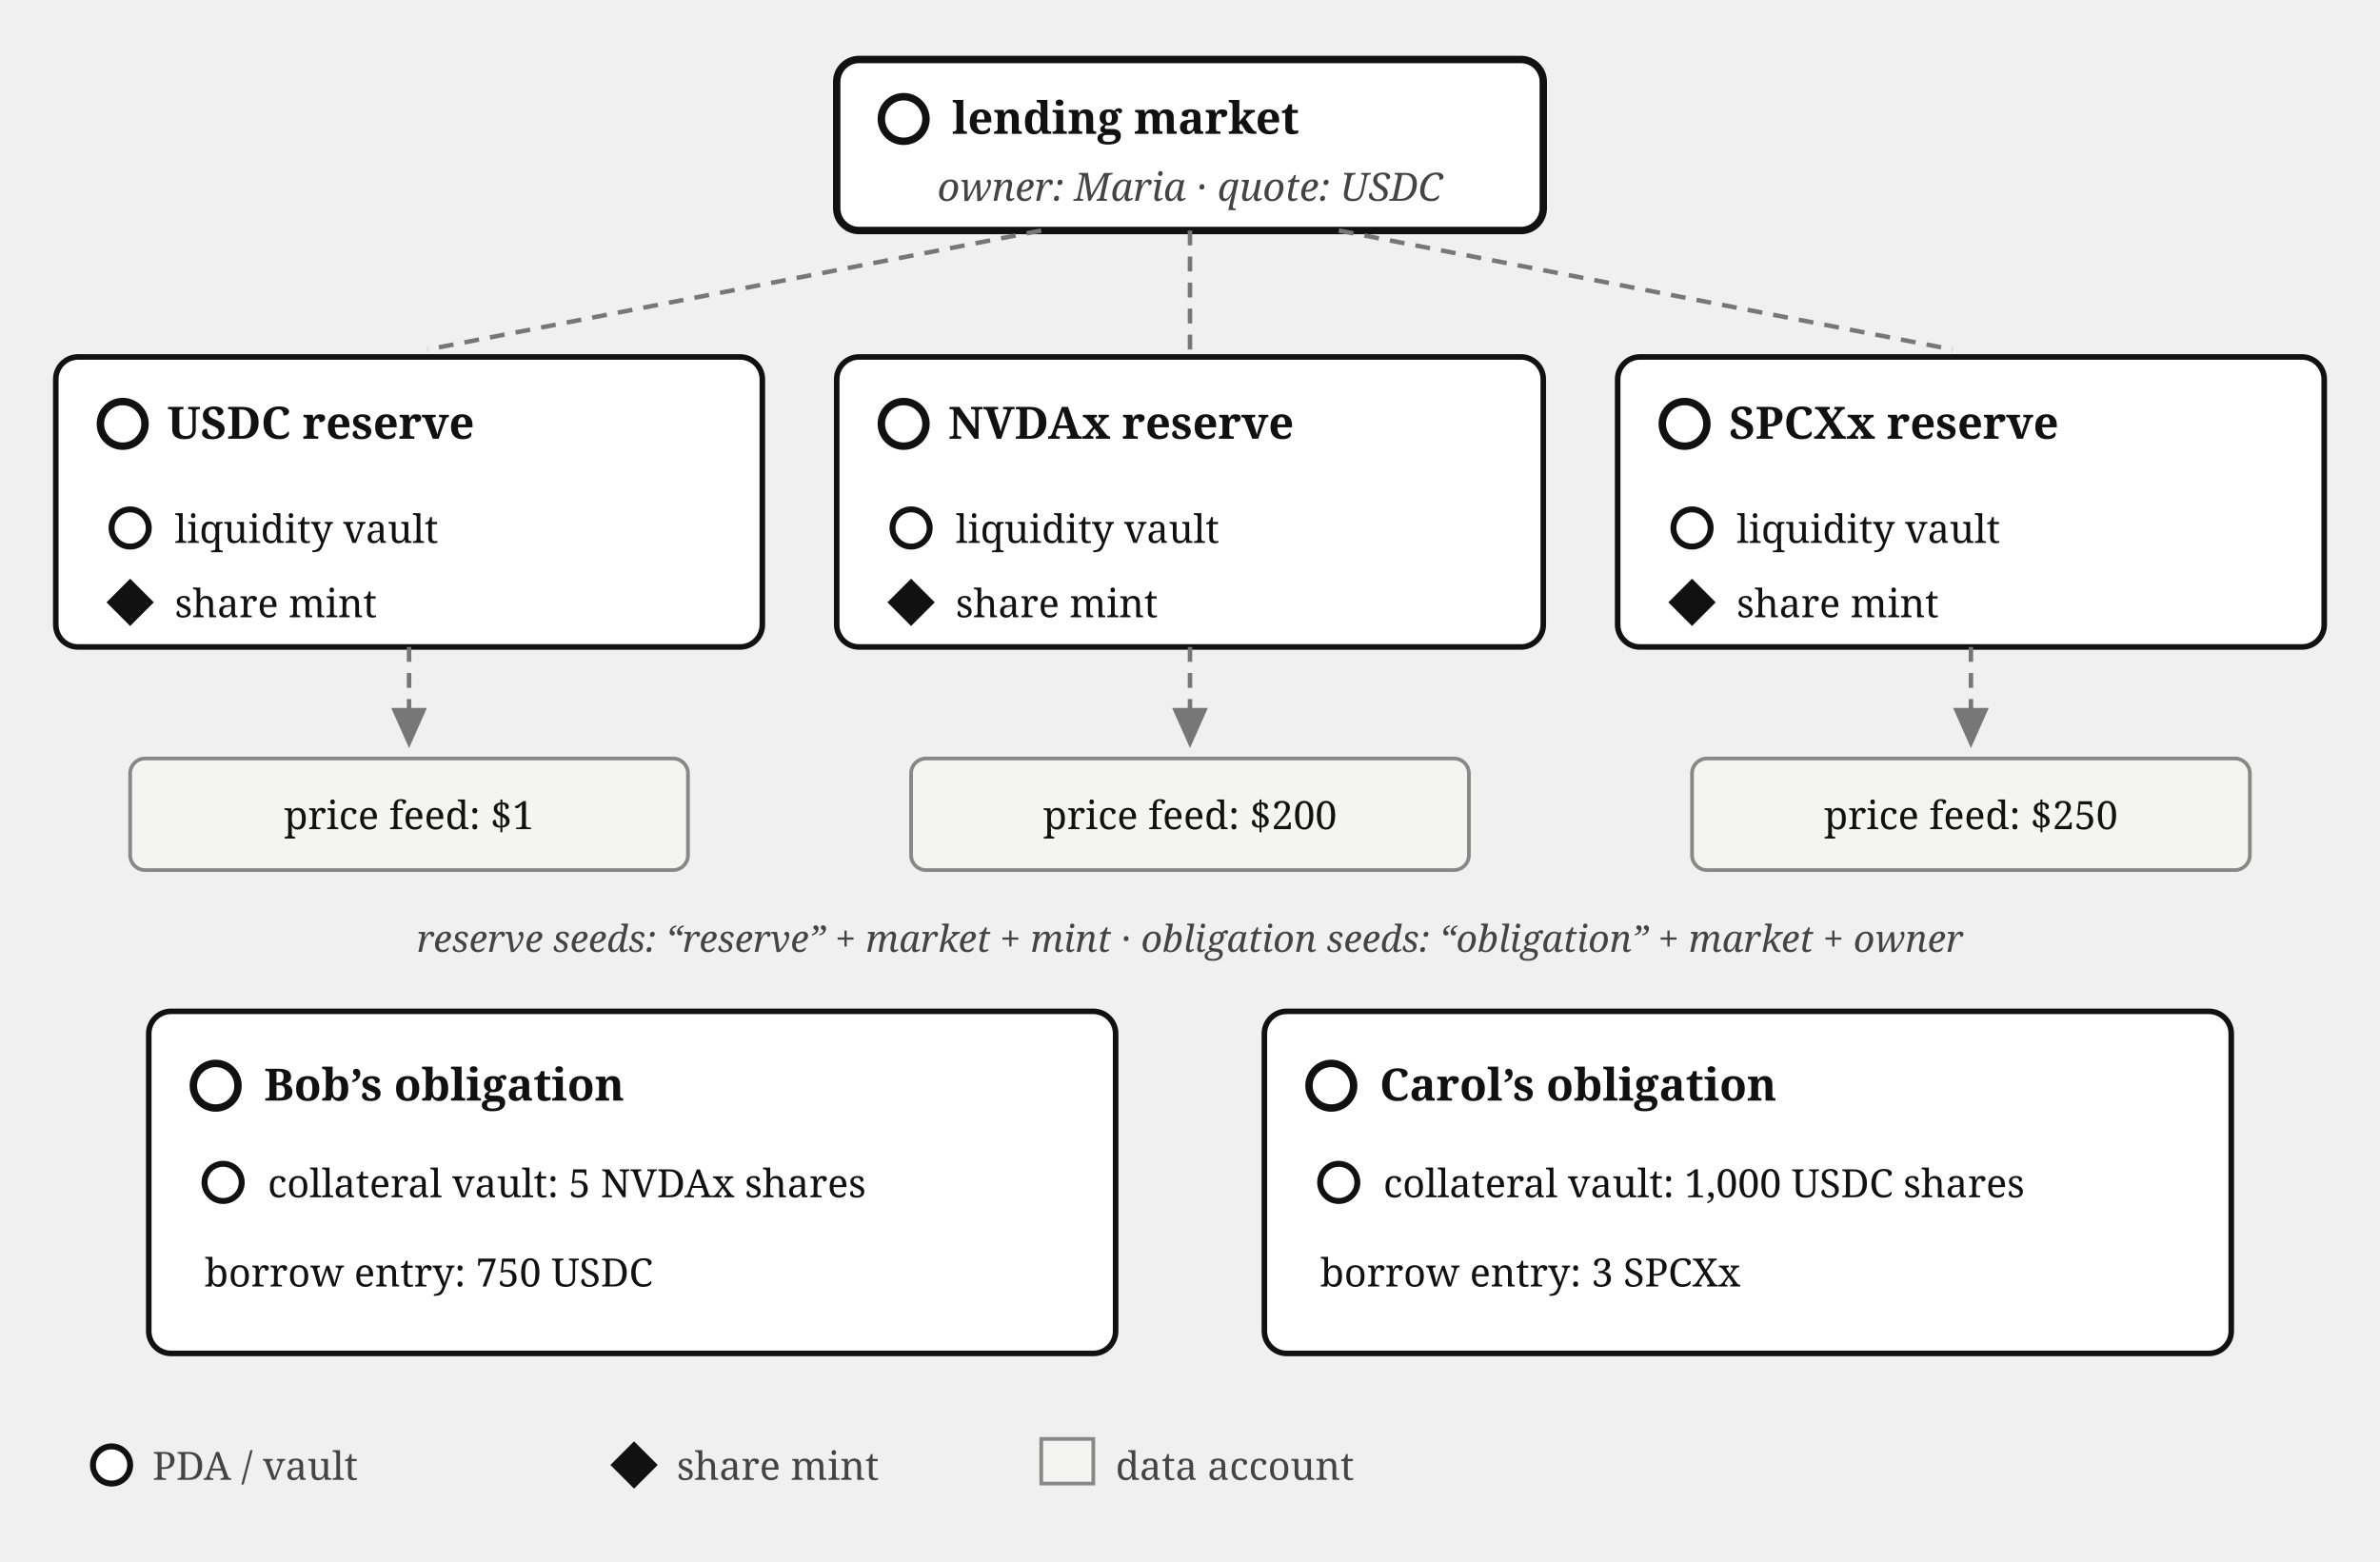
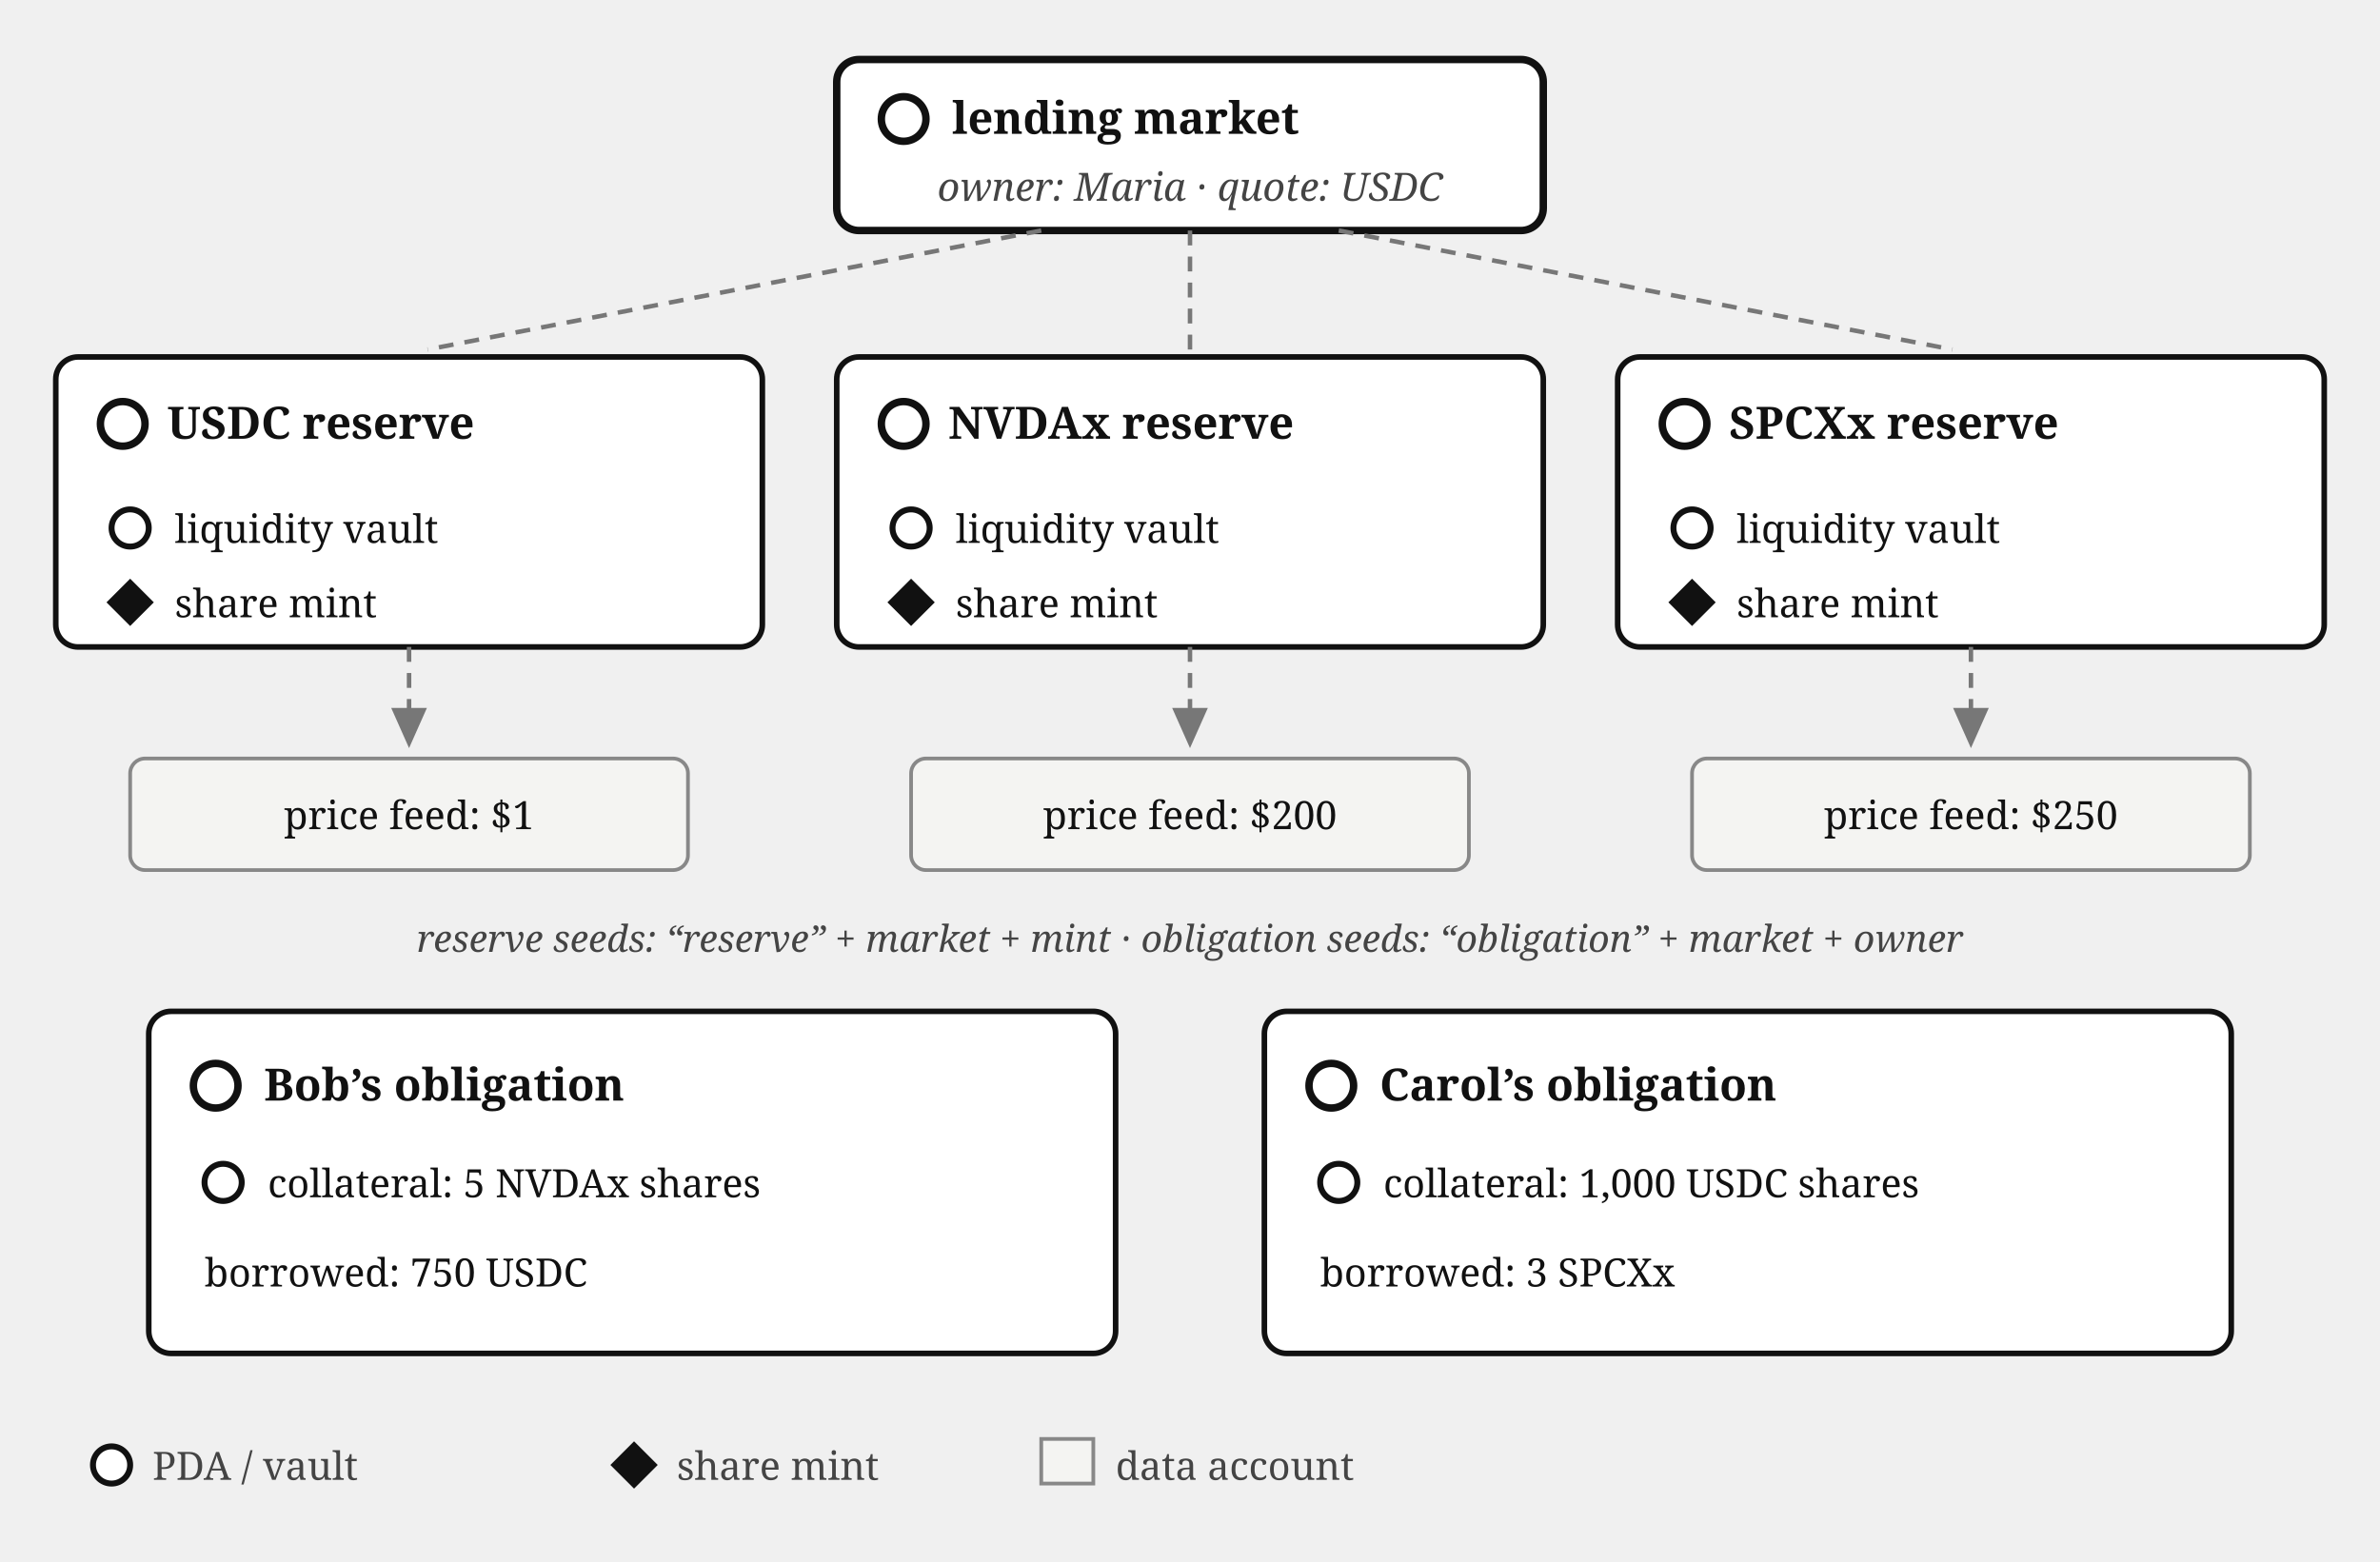
<svg xmlns="http://www.w3.org/2000/svg" viewBox="0 0 640 420" font-family="Georgia, serif" fill="#111">
  <defs>
    <marker id="lending-account-map-arr" markerWidth="9" markerHeight="8" refX="8" refY="4" orient="auto">
      <path d="M0,0 L9,4 L0,8 z" fill="#777" />
    </marker>
  </defs>
  <rect x="225" y="16" width="190" height="46" rx="6" fill="#fff" stroke="#111" stroke-width="2" />
  <circle cx="243" cy="32" r="6" fill="#fff" stroke="#111" stroke-width="2" />
  <text x="256" y="36" font-size="12" font-weight="bold">lending market</text>
  <text x="320" y="54" font-size="10.5" font-style="italic" fill="#444" text-anchor="middle">owner: Maria · quote: USDC</text>
  <line x1="280" y1="62" x2="115" y2="94" stroke="#777" stroke-width="1.2" stroke-dasharray="4 3" />
  <line x1="320" y1="62" x2="320" y2="94" stroke="#777" stroke-width="1.2" stroke-dasharray="4 3" />
  <line x1="360" y1="62" x2="525" y2="94" stroke="#777" stroke-width="1.2" stroke-dasharray="4 3" />
  <rect x="15" y="96" width="190" height="78" rx="6" fill="#fff" stroke="#111" stroke-width="1.5" />
  <circle cx="33" cy="114" r="6" fill="#fff" stroke="#111" stroke-width="2" />
  <text x="45" y="118" font-size="12" font-weight="bold">USDC reserve</text>
  <circle cx="35" cy="142" r="5" fill="#fff" stroke="#111" stroke-width="1.6" />
  <text x="47" y="146" font-size="10.5">liquidity vault</text>
  <rect x="30.5" y="157.5" width="9" height="9" fill="#111" transform="rotate(45 35 162)" />
  <text x="47" y="166" font-size="10.5">share mint</text>
  <rect x="225" y="96" width="190" height="78" rx="6" fill="#fff" stroke="#111" stroke-width="1.5" />
  <circle cx="243" cy="114" r="6" fill="#fff" stroke="#111" stroke-width="2" />
  <text x="255" y="118" font-size="12" font-weight="bold">NVDAx reserve</text>
  <circle cx="245" cy="142" r="5" fill="#fff" stroke="#111" stroke-width="1.6" />
  <text x="257" y="146" font-size="10.5">liquidity vault</text>
  <rect x="240.5" y="157.5" width="9" height="9" fill="#111" transform="rotate(45 245 162)" />
  <text x="257" y="166" font-size="10.5">share mint</text>
  <rect x="435" y="96" width="190" height="78" rx="6" fill="#fff" stroke="#111" stroke-width="1.5" />
  <circle cx="453" cy="114" r="6" fill="#fff" stroke="#111" stroke-width="2" />
  <text x="465" y="118" font-size="12" font-weight="bold">SPCXx reserve</text>
  <circle cx="455" cy="142" r="5" fill="#fff" stroke="#111" stroke-width="1.6" />
  <text x="467" y="146" font-size="10.5">liquidity vault</text>
  <rect x="450.5" y="157.5" width="9" height="9" fill="#111" transform="rotate(45 455 162)" />
  <text x="467" y="166" font-size="10.5">share mint</text>
  <line x1="110" y1="174" x2="110" y2="200" stroke="#777" stroke-width="1.2" stroke-dasharray="4 3" marker-end="url(#lending-account-map-arr)" />
  <line x1="320" y1="174" x2="320" y2="200" stroke="#777" stroke-width="1.2" stroke-dasharray="4 3" marker-end="url(#lending-account-map-arr)" />
  <line x1="530" y1="174" x2="530" y2="200" stroke="#777" stroke-width="1.2" stroke-dasharray="4 3" marker-end="url(#lending-account-map-arr)" />
  <rect x="35" y="204" width="150" height="30" rx="4" fill="#f4f4f2" stroke="#888" stroke-width="1" />
  <text x="110" y="223" font-size="10.5" text-anchor="middle">price feed: $1</text>
  <rect x="245" y="204" width="150" height="30" rx="4" fill="#f4f4f2" stroke="#888" stroke-width="1" />
  <text x="320" y="223" font-size="10.5" text-anchor="middle">price feed: $200</text>
  <rect x="455" y="204" width="150" height="30" rx="4" fill="#f4f4f2" stroke="#888" stroke-width="1" />
  <text x="530" y="223" font-size="10.5" text-anchor="middle">price feed: $250</text>
  <text x="320" y="256" font-size="10" font-style="italic" fill="#444" text-anchor="middle">reserve seeds: “reserve” + market + mint · obligation seeds: “obligation” + market + owner</text>
  <rect x="40" y="272" width="260" height="92" rx="6" fill="#fff" stroke="#111" stroke-width="1.5" />
  <circle cx="58" cy="292" r="6" fill="#fff" stroke="#111" stroke-width="2" />
  <text x="71" y="296" font-size="12" font-weight="bold">Bob’s obligation</text>
  <circle cx="60" cy="318" r="5" fill="#fff" stroke="#111" stroke-width="1.6" />
-   <text x="72" y="322" font-size="10.5">collateral vault: 5 NVDAx shares</text>
-   <text x="55" y="346" font-size="10.5">borrow entry: 750 USDC</text>
+   <text x="72" y="322" font-size="10.5">collateral: 5 NVDAx shares</text>
+   <text x="55" y="346" font-size="10.5">borrowed: 750 USDC</text>
  <rect x="340" y="272" width="260" height="92" rx="6" fill="#fff" stroke="#111" stroke-width="1.5" />
  <circle cx="358" cy="292" r="6" fill="#fff" stroke="#111" stroke-width="2" />
  <text x="371" y="296" font-size="12" font-weight="bold">Carol’s obligation</text>
  <circle cx="360" cy="318" r="5" fill="#fff" stroke="#111" stroke-width="1.6" />
-   <text x="372" y="322" font-size="10.5">collateral vault: 1,000 USDC shares</text>
-   <text x="355" y="346" font-size="10.5">borrow entry: 3 SPCXx</text>
+   <text x="372" y="322" font-size="10.5">collateral: 1,000 USDC shares</text>
+   <text x="355" y="346" font-size="10.5">borrowed: 3 SPCXx</text>
  <circle cx="30" cy="394" r="5" fill="#fff" stroke="#111" stroke-width="1.6" />
  <text x="41" y="398" font-size="10.5" fill="#444">PDA / vault</text>
  <rect x="166" y="389.5" width="9" height="9" fill="#111" transform="rotate(45 170.5 394)" />
  <text x="182" y="398" font-size="10.5" fill="#444">share mint</text>
  <rect x="280" y="387" width="14" height="12" fill="#f4f4f2" stroke="#888" stroke-width="1" />
  <text x="300" y="398" font-size="10.5" fill="#444">data account</text>
</svg>
